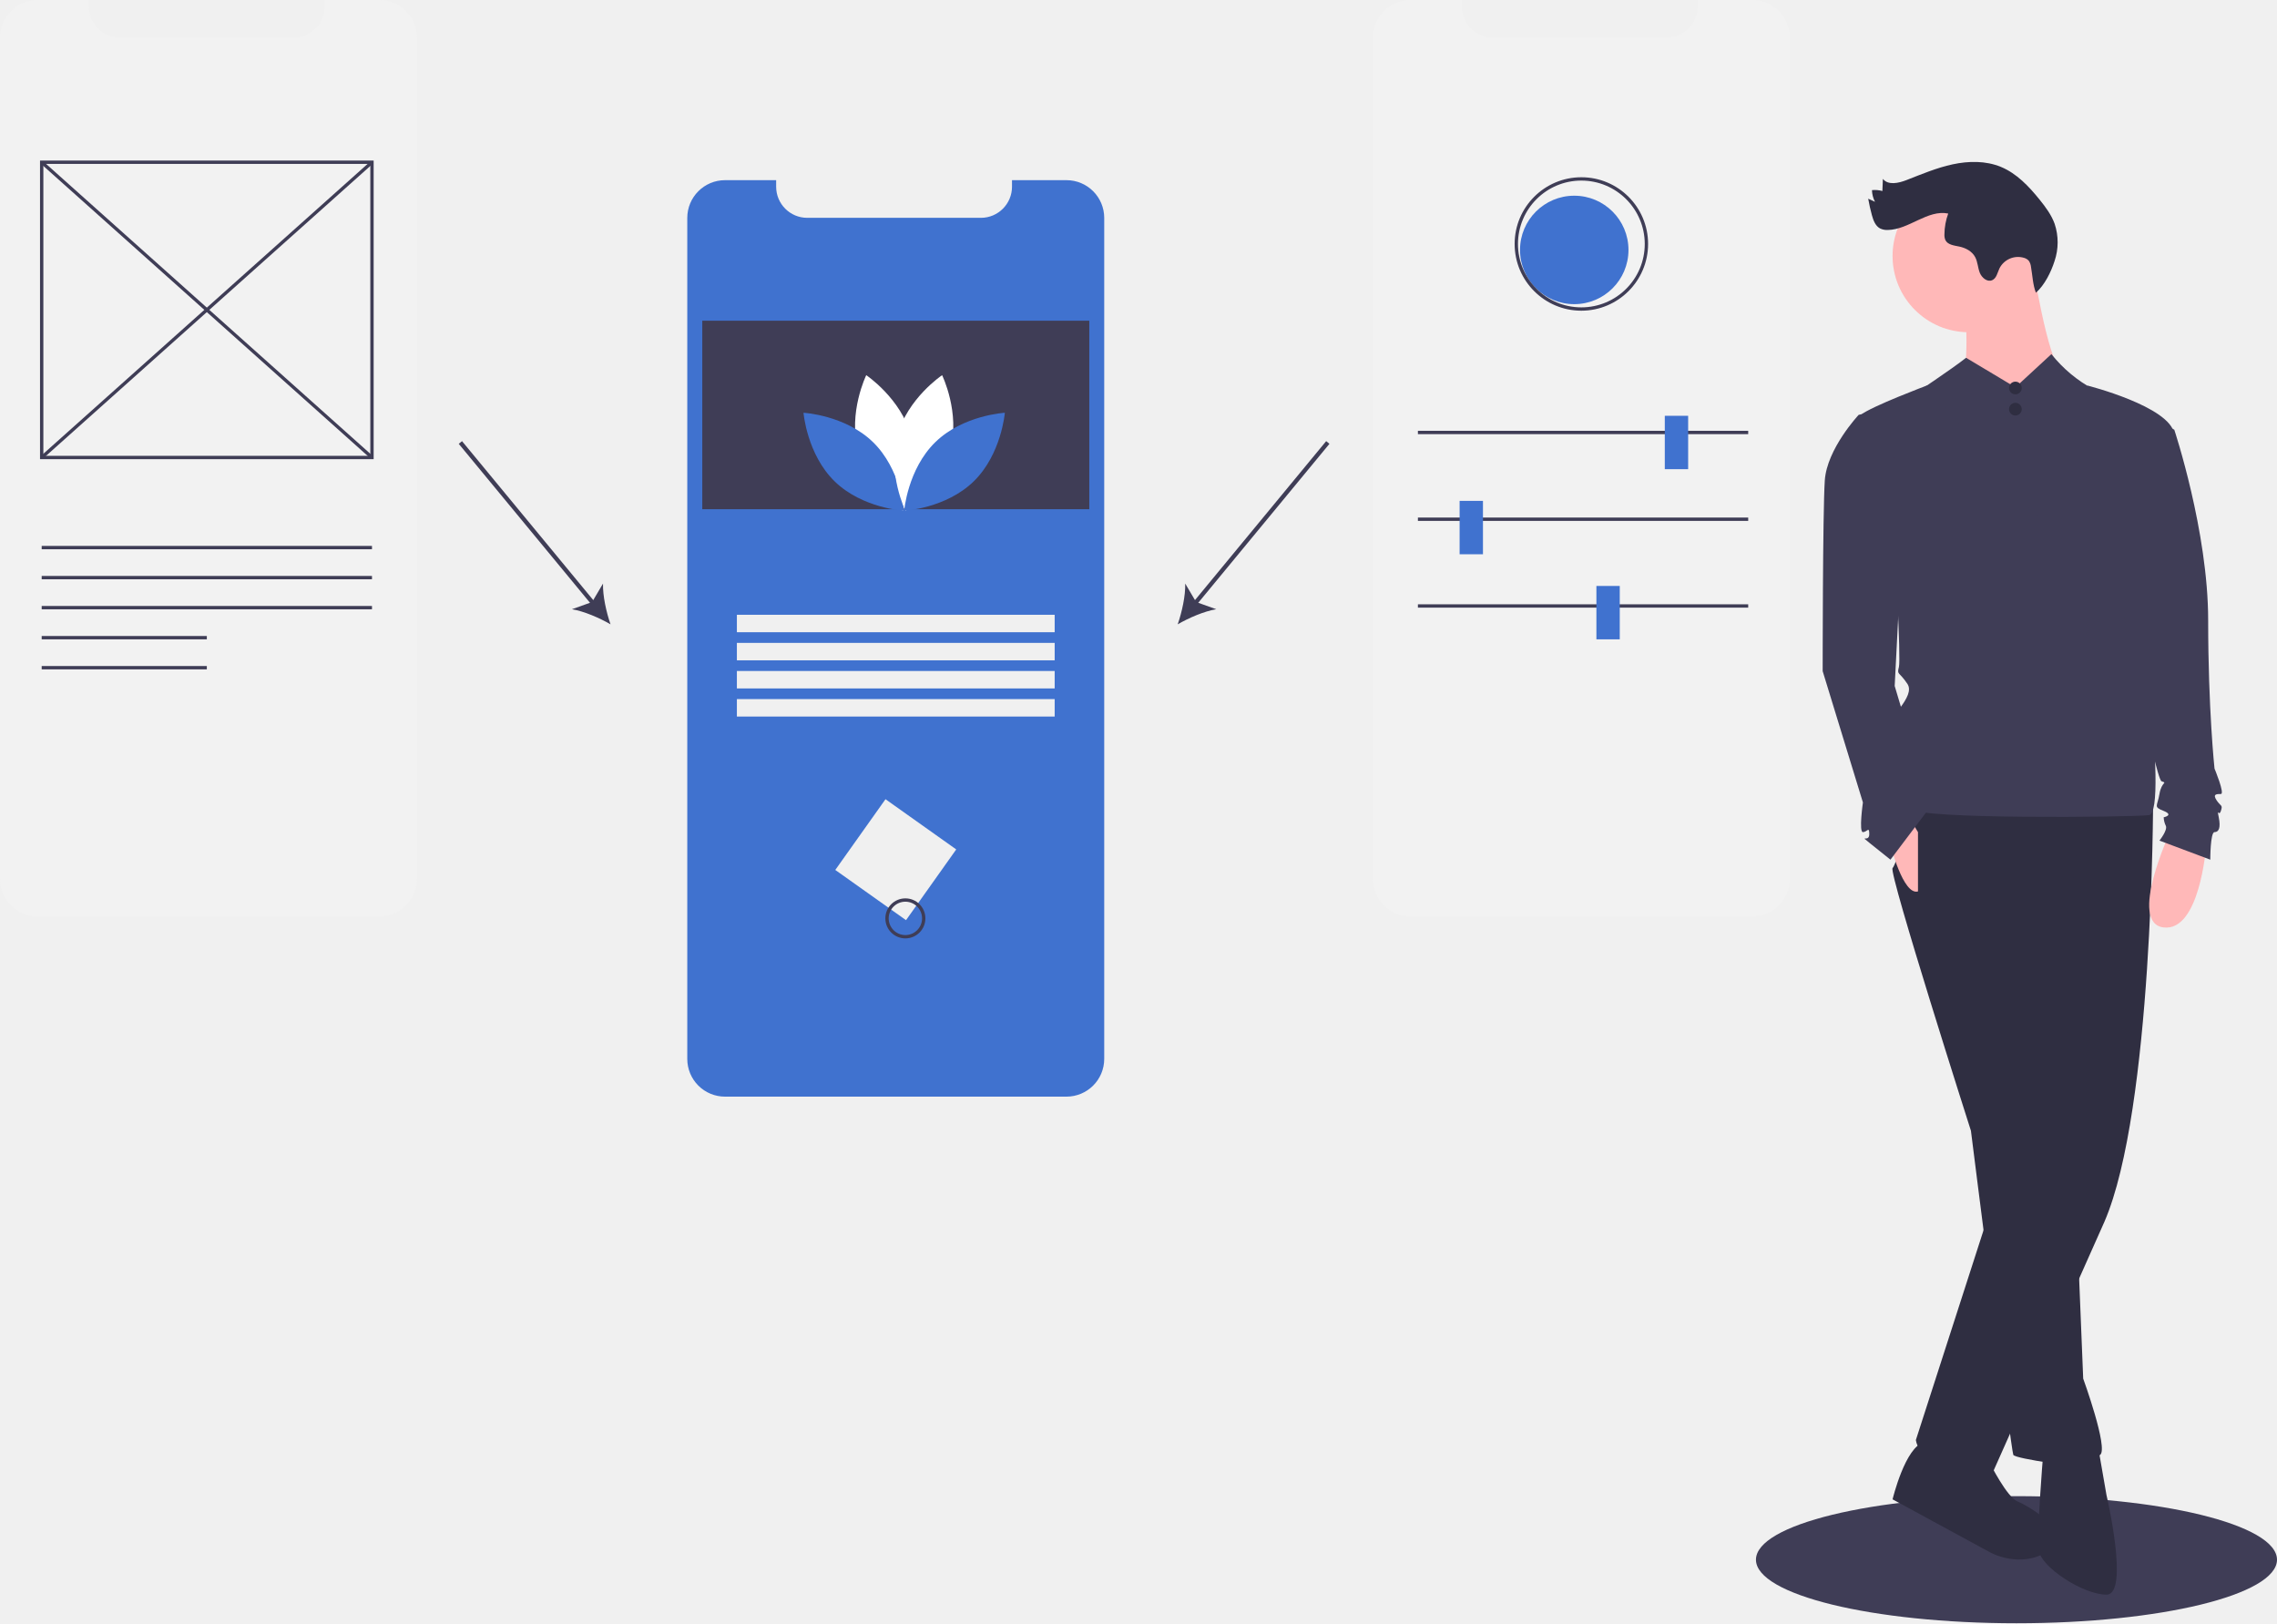
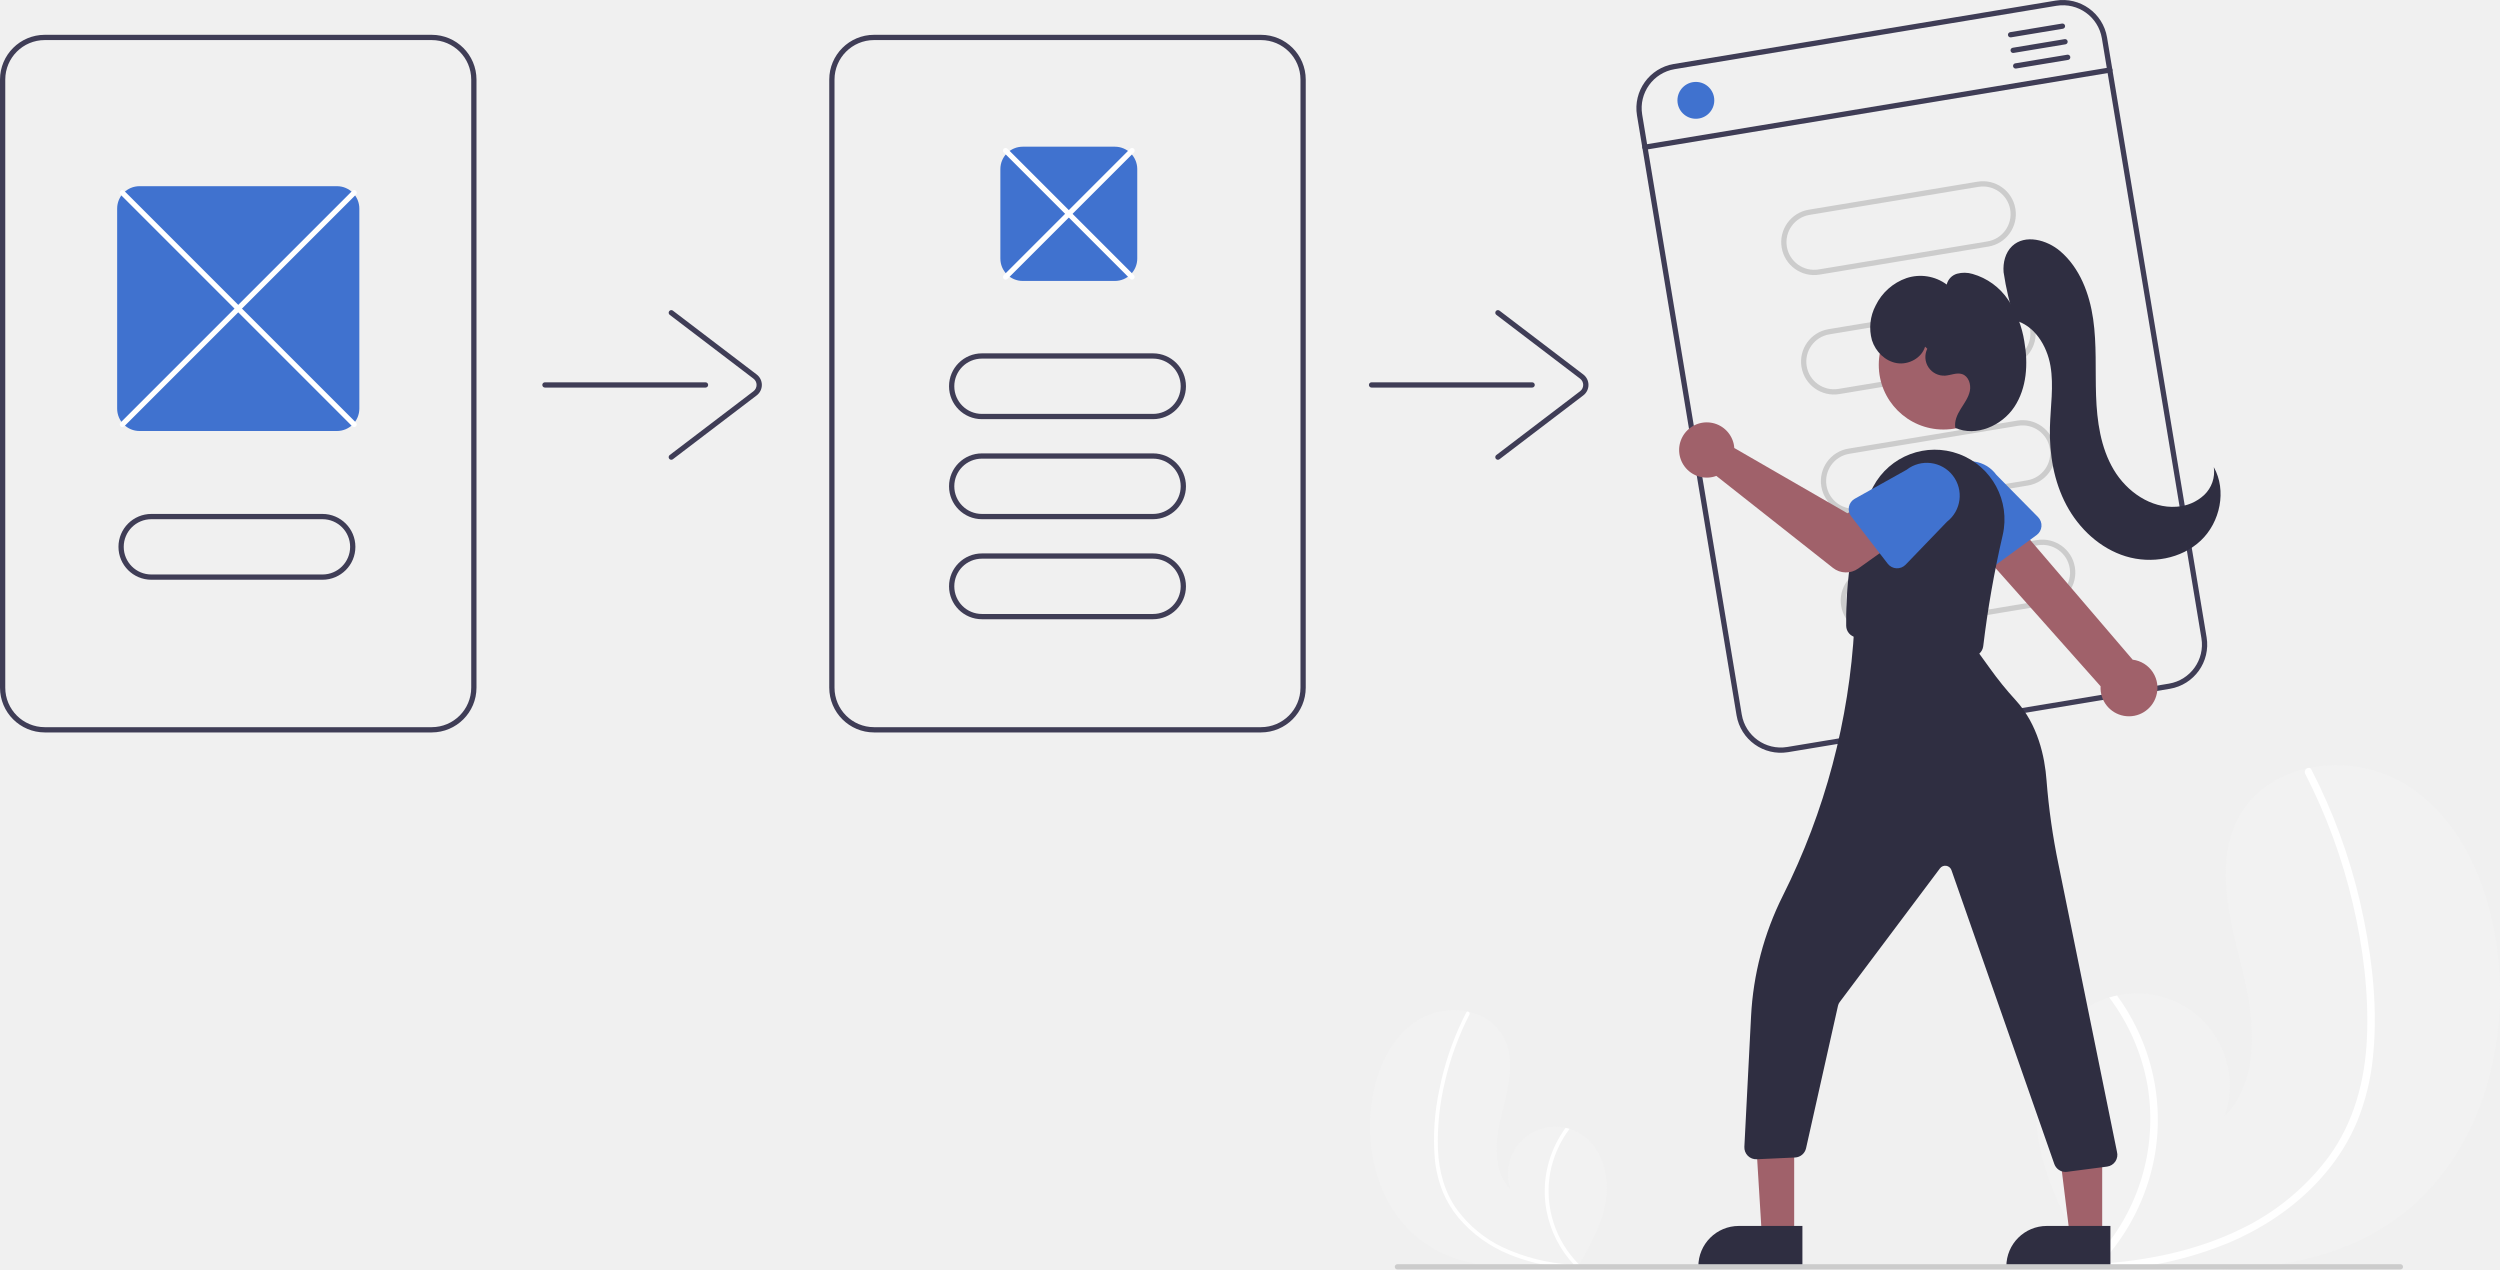
- <svg xmlns="http://www.w3.org/2000/svg" width="1075.03" height="766.356" viewBox="0 0 1075.03 766.356" role="img" artist="Katerina Limpitsouni" source="https://undraw.co/">
-   <ellipse cx="952.03" cy="736.356" rx="123" ry="30" fill="#3f3d56" />
-   <path d="M583.821,169.719V566.728a17.839,17.839,0,0,1-17.839,17.831H404.805a17.808,17.808,0,0,1-17.839-17.831V169.719A17.838,17.838,0,0,1,404.805,151.88h24.123v3.095a14.688,14.688,0,0,0,14.688,14.688h81.971A14.688,14.688,0,0,0,540.276,154.975V151.88h25.707A17.833,17.833,0,0,1,583.821,169.719Z" transform="translate(-62.48502 -66.82178)" fill="#4072cf" />
-   <rect x="331.562" y="151.412" width="182.718" height="88.996" fill="#3f3d56" />
-   <path d="M467.613,279.343c4.783,17.681,21.166,28.631,21.166,28.631s8.628-17.716,3.845-35.398-21.166-28.631-21.166-28.631S462.83,261.662,467.613,279.343Z" transform="translate(-62.48502 -66.82178)" fill="#fff" />
-   <path d="M474.642,275.543c13.125,12.777,14.728,32.417,14.728,32.417s-19.676-1.074-32.801-13.851S441.84,261.692,441.84,261.692,461.517,262.766,474.642,275.543Z" transform="translate(-62.48502 -66.82178)" fill="#4072cf" />
-   <path d="M511.126,279.343c-4.783,17.681-21.166,28.631-21.166,28.631s-8.628-17.716-3.845-35.398,21.166-28.631,21.166-28.631S515.909,261.662,511.126,279.343Z" transform="translate(-62.48502 -66.82178)" fill="#fff" />
-   <path d="M504.097,275.543c-13.125,12.777-14.728,32.417-14.728,32.417s19.676-1.074,32.801-13.851S536.899,261.692,536.899,261.692,517.222,262.766,504.097,275.543Z" transform="translate(-62.48502 -66.82178)" fill="#4072cf" />
-   <rect x="347.904" y="290.246" width="150.033" height="8.236" fill="#f0f0f0" />
-   <rect x="347.904" y="303.514" width="150.033" height="8.236" fill="#f0f0f0" />
-   <rect x="347.904" y="316.783" width="150.033" height="8.236" fill="#f0f0f0" />
-   <rect x="347.904" y="330.052" width="150.033" height="8.236" fill="#f0f0f0" />
-   <rect x="464.917" y="452.213" width="40.954" height="40.954" transform="translate(300.7344 -260.5523) rotate(35.37103)" fill="#f0f0f0" />
-   <path d="M489.936,509.851A9.451,9.451,0,1,1,499.387,500.4,9.462,9.462,0,0,1,489.936,509.851Zm0-17.327A7.876,7.876,0,1,0,497.812,500.4,7.885,7.885,0,0,0,489.936,492.524Z" transform="translate(-62.48502 -66.82178)" fill="#3f3d56" />
-   <path d="M259.34,84.66V481.67a17.839,17.839,0,0,1-17.839,17.831H80.324A17.808,17.808,0,0,1,62.485,481.67V84.66A17.838,17.838,0,0,1,80.324,66.822h24.123V69.917a14.688,14.688,0,0,0,14.688,14.688h81.971A14.688,14.688,0,0,0,215.795,69.917V66.822h25.706A17.833,17.833,0,0,1,259.34,84.66Z" transform="translate(-62.48502 -66.82178)" fill="#f2f2f2" />
-   <path d="M238.894,283.603H81.379V142.627H238.894Zm-155.94-1.575H237.319V144.202H82.954Z" transform="translate(-62.48502 -66.82178)" fill="#3f3d56" />
-   <rect x="159.349" y="108.532" width="1.575" height="209.165" transform="translate(-167.9586 123.6472) rotate(-48.20522)" fill="#3f3d56" />
-   <rect x="55.554" y="212.327" width="209.165" height="1.575" transform="translate(-163.7687 94.12913) rotate(-41.79384)" fill="#3f3d56" />
-   <rect x="19.682" y="257.735" width="155.94" height="1.575" fill="#3f3d56" />
-   <rect x="19.682" y="271.911" width="155.94" height="1.575" fill="#3f3d56" />
-   <rect x="19.682" y="286.088" width="155.94" height="1.575" fill="#3f3d56" />
-   <rect x="19.682" y="300.264" width="77.97" height="1.575" fill="#3f3d56" />
-   <rect x="19.682" y="314.44" width="77.97" height="1.575" fill="#3f3d56" />
-   <path d="M907.515,84.66V481.67a17.839,17.839,0,0,1-17.839,17.831H728.499a17.808,17.808,0,0,1-17.839-17.831V84.66a17.838,17.838,0,0,1,17.839-17.839h24.123V69.917a14.688,14.688,0,0,0,14.688,14.688h81.971A14.688,14.688,0,0,0,863.97,69.917V66.822h25.706A17.833,17.833,0,0,1,907.515,84.66Z" transform="translate(-62.48502 -66.82178)" fill="#f2f2f2" />
-   <rect x="669.432" y="203.392" width="155.94" height="1.575" fill="#3f3d56" />
-   <rect x="669.432" y="244.346" width="155.94" height="1.575" fill="#3f3d56" />
-   <rect x="669.432" y="285.3" width="155.94" height="1.575" fill="#3f3d56" />
-   <circle cx="743.242" cy="117.997" r="25.602" fill="#4072cf" />
-   <rect x="785.993" y="196.304" width="11.026" height="25.202" fill="#4072cf" />
-   <rect x="689.121" y="236.47" width="11.026" height="25.202" fill="#4072cf" />
-   <rect x="753.703" y="276.637" width="11.026" height="25.202" fill="#4072cf" />
-   <path d="M809.088,213.508a31.503,31.503,0,1,1,31.503-31.503A31.539,31.539,0,0,1,809.088,213.508Zm0-61.431a29.928,29.928,0,1,0,29.928,29.928A29.962,29.962,0,0,0,809.088,152.078Z" transform="translate(-62.48502 -66.82178)" fill="#3f3d56" />
-   <rect x="310.446" y="264.368" width="2" height="99.257" transform="translate(-191.1199 203.3461) rotate(-39.54617)" fill="#3f3d56" />
-   <path d="M350.73,361.573c-5.241-3.038-12.501-6.182-18.219-7.126l9.525-3.403L347.179,342.336C347.023,348.129,348.737,355.853,350.73,361.573Z" transform="translate(-62.48502 -66.82178)" fill="#3f3d56" />
-   <rect x="608.161" y="312.996" width="99.257" height="2.001" transform="translate(-65.56767 554.6293) rotate(-50.46658)" fill="#3f3d56" />
-   <path d="M618.506,361.573c1.991-5.721,3.705-13.445,3.55-19.238l5.144,8.709,9.524,3.402C631.005,355.389,623.746,358.534,618.506,361.573Z" transform="translate(-62.48502 -66.82178)" fill="#3f3d56" />
-   <path d="M1079.015,444.678s0,146-23,199l-53,119s-34-2-36-16l40-124,24-73,6-114Z" transform="translate(-62.48502 -66.82178)" fill="#2f2e41" />
-   <path d="M1046.015,448.678l-9,61,6,134,3,74s12,33,8,36l-8,6s-32-4-33-6-20-153-20-153-39-122-37-124,11-32,11-32Z" transform="translate(-62.48502 -66.82178)" fill="#2f2e41" />
-   <path d="M1053.015,749.678l4,23s11,47,0,47-31-13-32-21,2-44,2-44Z" transform="translate(-62.48502 -66.82178)" fill="#2f2e41" />
-   <path d="M1002.015,757.678s8,16,13,18,27.77,15.083,14.385,23.541-27.385.459-27.385.459l-46-25s6-25,15-27S1002.015,757.678,1002.015,757.678Z" transform="translate(-62.48502 -66.82178)" fill="#2f2e41" />
-   <circle cx="929.53" cy="120.856" r="36" fill="#ffb8b8" />
-   <path d="M1022.015,190.678s7,46,14,52-15,27-25,26-21-23-21-23,3-29-2-37S1022.015,190.678,1022.015,190.678Z" transform="translate(-62.48502 -66.82178)" fill="#ffb8b8" />
-   <path d="M1014.015,249.678,1031,234a64.292,64.292,0,0,0,20.015,16.678c13,7-25,79-25,79l-61-76s19.402-12.897,25.701-17.948Z" transform="translate(-62.48502 -66.82178)" fill="#3f3d56" />
-   <path d="M1024.015,310.678s26.8-46.719,23.9-61.86c0,0,39.1,9.86,41.1,22.86s-19,60-19,60,17,119,7,120-110,2-112-3,2-20-4-25-13-2-10-10,16-18,12-24-5-4-4-8-2-57-2-57-21-58-16-62,31.228-13.86,31.228-13.86Z" transform="translate(-62.48502 -66.82178)" fill="#3f3d56" />
-   <path d="M1104.015,466.678s-3,40-20,38,3-45,3-45Z" transform="translate(-62.48502 -66.82178)" fill="#ffb8b8" />
-   <path d="M955.015,465.678s6,24,13,22v-28l-3-5Z" transform="translate(-62.48502 -66.82178)" fill="#ffb8b8" />
-   <path d="M1021.377,192.857a6.222,6.222,0,0,0-1.027-2.895,4.694,4.694,0,0,0-2.188-1.387,9.833,9.833,0,0,0-11.717,5.021c-.923,2.014-1.367,4.607-3.392,5.504-2.354,1.043-4.966-1.177-5.89-3.58s-.95-5.126-2.183-7.386c-1.462-2.68-4.418-4.26-7.404-4.893-2.475-.525-5.504-.8-6.62-3.07a6.078,6.078,0,0,1-.452-2.744,28.964,28.964,0,0,1,1.787-9.792c-9.797-1.957-18.511,7.604-28.501,7.758a7.525,7.525,0,0,1-3.676-.72c-2.216-1.184-3.18-3.808-3.848-6.231q-1.064-3.86-1.751-7.81L947.714,162.1a12.551,12.551,0,0,1-1.425-5.512,13.192,13.192,0,0,1,4.918.415l.233-5.734c2.472,3.134,7.4,2.033,11.119.582,7.177-2.8,14.317-5.831,21.849-7.447s15.606-1.735,22.729,1.201c7.485,3.085,13.256,9.22,18.34,15.521,2.818,3.493,5.542,7.164,7.063,11.386a27.595,27.595,0,0,1-.06,17.601c-1.64,5.134-4.688,11.344-8.792,14.902C1022.253,201.38,1022.058,196.744,1021.377,192.857Z" transform="translate(-62.48502 -66.82178)" fill="#2f2e41" />
-   <path d="M953.015,259.678l-13,3s-15,16-16,31-1,90-1,90l19,62s-2,14,0,14,3-3,3,1-5,0,0,4l10,8,16.713-22.158s1.287-8.842-1.713-10.842-3-3-2-6,3-4,2-6-4-5-4-7,0-4-1-5-8-25-8-25l4-78Z" transform="translate(-62.48502 -66.82178)" fill="#3f3d56" />
-   <path d="M1079.015,264.678l10,5s16,48,16,90,3,70,3,70,5,12,3,12-4,0-2,3,3,2,2,5-2-2-1,3,0,7-2,7-2,13-2,13l-24-9s4-5,3-7a9.965,9.965,0,0,1-1-4s5-1,0-3-3-2-2-8,4-5,1-6-21-94-21-94Z" transform="translate(-62.48502 -66.82178)" fill="#3f3d56" />
-   <circle cx="951.515" cy="183.178" r="3" fill="#2f2e41" />
-   <circle cx="951.515" cy="193.178" r="3" fill="#2f2e41" />
+ <svg xmlns="http://www.w3.org/2000/svg" width="949.651" height="482.323" viewBox="0 0 949.651 482.323" role="img" artist="Katerina Limpitsouni" source="https://undraw.co/">
+   <path d="M1035.498,671.742c-27.641,19.913-63.463,20.913-98.088,18.466-4.835-.341-9.636-.741-14.392-1.173-.029-.007-.066-.005-.096-.012-.229-.022-.458-.044-.676-.056-.982-.092-1.964-.184-2.936-.276l.23.438.721,1.36c-.259-.455-.518-.901-.777-1.356-.076-.137-.162-.273-.237-.409-8.97-15.609-17.866-31.792-20.136-49.615-2.346-18.5,4.247-39.449,20.529-48.542a32.856,32.856,0,0,1,6.742-2.824c.974-.296,1.961-.536,2.959-.748a35.217,35.217,0,0,1,40.955,45.781c13.805-14.155,11.229-37.119,6.468-56.311-4.771-19.191-10.547-40.546-.843-57.784,5.394-9.595,14.88-15.547,25.526-17.946.327-.07.653-.141.98-.202a51.397,51.397,0,0,1,36.926,6.47c20.356,12.827,30.811,37.148,34.204,60.973C1079.023,606.314,1066.924,649.1,1035.498,671.742Z" transform="translate(-125.1743 -208.8385)" fill="#f2f2f2" />
+   <path d="M1026.573,610.285a87.371,87.371,0,0,1-6.03,24.621,75.866,75.866,0,0,1-11.779,19.24c-9.935,11.951-23.071,20.936-37.337,26.922a139.897,139.897,0,0,1-34.017,9.14c-4.835-.341-9.636-.741-14.392-1.173-.029-.007-.066-.005-.096-.012-.229-.022-.458-.044-.676-.056-.982-.092-1.964-.184-2.936-.276l.23.438.721,1.36c-.259-.455-.518-.901-.777-1.356-.076-.137-.162-.273-.237-.409A77.332,77.332,0,0,0,940.919,621.075a77.995,77.995,0,0,0-14.537-33.333c.974-.296,1.961-.536,2.959-.748a80.865,80.865,0,0,1,7.376,12.217,79.236,79.236,0,0,1,6.836,49.293,81.01,81.01,0,0,1-20.525,40.407c.923-.065,1.856-.14,2.768-.224,17.284-1.464,34.532-5.18,50.209-12.791a90.428,90.428,0,0,0,33.876-27.796c9.494-13.094,13.678-28.844,14.397-44.852.762-17.138-1.462-34.577-5.373-51.243a215.082,215.082,0,0,0-18.073-49.23,1.546,1.546,0,0,1,.614-2.041,1.315,1.315,0,0,1,.98-.202,1.145,1.145,0,0,1,.756.648c.988,1.929,1.958,3.858,2.891,5.81a217.523,217.523,0,0,1,17.028,51.075C1026.537,575.106,1028.371,592.932,1026.573,610.285Z" transform="translate(-125.1743 -208.8385)" fill="#fff" />
+   <path d="M665.656,680.541c14.12,10.172,32.418,10.683,50.105,9.433,2.47-.174,4.922-.379,7.352-.599.015-.004.034-.002.049-.006.117-.011.234-.022.345-.029.501-.047,1.003-.094,1.5-.141l-.117.224-.368.695c.132-.233.265-.46.397-.693.039-.07.083-.139.121-.209,4.582-7.973,9.126-16.24,10.286-25.345,1.198-9.45-2.169-20.151-10.487-24.796a16.784,16.784,0,0,0-3.444-1.442c-.497-.151-1.002-.274-1.511-.382a17.99,17.99,0,0,0-20.921,23.386c-7.052-7.231-5.736-18.961-3.304-28.765,2.437-9.803,5.388-20.712.431-29.517a19.465,19.465,0,0,0-13.039-9.167c-.167-.036-.333-.072-.501-.103a26.254,26.254,0,0,0-18.862,3.305c-10.398,6.552-15.739,18.976-17.472,31.146C643.422,647.119,649.602,668.975,665.656,680.541Z" transform="translate(-125.1743 -208.8385)" fill="#f2f2f2" />
+   <path d="M670.215,649.147a44.631,44.631,0,0,0,3.08,12.577,38.754,38.754,0,0,0,6.017,9.828,49.653,49.653,0,0,0,19.073,13.752,71.462,71.462,0,0,0,17.376,4.669c2.47-.174,4.922-.379,7.352-.599.015-.004.034-.002.049-.006.117-.011.234-.022.345-.029.501-.047,1.003-.094,1.5-.141l-.117.224-.368.695c.132-.233.265-.46.397-.693.039-.07.083-.139.121-.209a39.503,39.503,0,0,1-11.071-34.556,39.841,39.841,0,0,1,7.426-17.027c-.497-.151-1.002-.274-1.511-.382a41.308,41.308,0,0,0-3.768,6.241,40.475,40.475,0,0,0-3.492,25.18,41.381,41.381,0,0,0,10.484,20.64c-.472-.033-.948-.072-1.414-.114a72.559,72.559,0,0,1-25.648-6.534,46.192,46.192,0,0,1-17.304-14.199c-4.85-6.689-6.987-14.734-7.354-22.911a96.69,96.69,0,0,1,2.744-26.176,109.868,109.868,0,0,1,9.232-25.148.79.79,0,0,0-.314-1.043.672.672,0,0,0-.501-.103.585.585,0,0,0-.386.331c-.505.985-1,1.971-1.477,2.968a111.115,111.115,0,0,0-8.698,26.09A89.455,89.455,0,0,0,670.215,649.147Z" transform="translate(-125.1743 -208.8385)" fill="#fff" />
+   <path d="M289.174,222.062h-147a17.024,17.024,0,0,0-17,17v231a17.024,17.024,0,0,0,17,17h147a17.024,17.024,0,0,0,17-17v-231A17.024,17.024,0,0,0,289.174,222.062Zm15,248a15.018,15.018,0,0,1-15,15h-147a15.018,15.018,0,0,1-15-15v-231a15.018,15.018,0,0,1,15-15h147a15.018,15.018,0,0,1,15,15Z" transform="translate(-125.1743 -208.8385)" fill="#3f3d56" />
+   <path d="M604.174,487.062h-147a17.019,17.019,0,0,1-17-17v-231a17.019,17.019,0,0,1,17-17h147a17.019,17.019,0,0,1,17,17v231A17.019,17.019,0,0,1,604.174,487.062Zm-147-263a15.017,15.017,0,0,0-15,15v231a15.017,15.017,0,0,0,15,15h147a15.017,15.017,0,0,0,15-15v-231a15.017,15.017,0,0,0-15-15Z" transform="translate(-125.1743 -208.8385)" fill="#3f3d56" />
+   <path d="M393.174,356.062h-61a1,1,0,0,1,0-2h61a1,1,0,0,1,0,2Z" transform="translate(-125.1743 -208.8385)" fill="#3f3d56" />
+   <path d="M380.175,383.487a1,1,0,0,1-.607-1.795l31.823-24.244a3,3,0,0,0,0-4.772L379.568,328.431a1.0 1,0,0,1,1.212-1.591l31.823,24.244a4.999,4.999,0,0,1,0,7.954l-31.823,24.244A.994.994,0,0,1,380.175,383.487Z" transform="translate(-125.1743 -208.8385)" fill="#3f3d56" />
+   <path d="M707.174,356.062h-61a1,1,0,0,1,0-2h61a1,1,0,0,1,0,2Z" transform="translate(-125.1743 -208.8385)" fill="#3f3d56" />
+   <path d="M694.175,383.487a1,1,0,0,1-.607-1.795l31.823-24.244a3,3,0,0,0,0-4.772L693.568,328.431a1.0 1,0,0,1,1.212-1.591l31.823,24.244a4.999,4.999,0,0,1,0,7.954l-31.823,24.244A.994.994,0,0,1,694.175,383.487Z" transform="translate(-125.1743 -208.8385)" fill="#3f3d56" />
+   <path d="M548.674,315.562h-35a8.509,8.509,0,0,1-8.5-8.5v-34a8.509,8.509,0,0,1,8.5-8.5h35a8.51,8.51,0,0,1,8.5,8.5v34A8.509,8.509,0,0,1,548.674,315.562Z" transform="translate(-125.1743 -208.8385)" fill="#4072cf" />
+   <path d="M555.174,315.062a.996.996,0,0,1-.707-.293l-48-48a1.0 1,0,1,1,1.414-1.414l48,48a1,1,0,0,1-.707,1.707Z" transform="translate(-125.1743 -208.8385)" fill="#fff" />
+   <path d="M507.174,315.062a1,1,0,0,1-.707-1.707l48-48a1.0 1,0,1,1,1.414,1.414l-48,48A.996.996,0,0,1,507.174,315.062Z" transform="translate(-125.1743 -208.8385)" fill="#fff" />
+   <path d="M563.174,368.062h-65a12.5,12.5,0,0,1,0-25h65a12.5,12.5,0,0,1,0,25Zm-65-23a10.5,10.5,0,0,0,0,21h65a10.5,10.5,0,0,0,0-21Z" transform="translate(-125.1743 -208.8385)" fill="#3f3d56" />
+   <path d="M563.174,406.062h-65a12.5,12.5,0,0,1,0-25h65a12.5,12.5,0,0,1,0,25Zm-65-23a10.5,10.5,0,0,0,0,21h65a10.5,10.5,0,0,0,0-21Z" transform="translate(-125.1743 -208.8385)" fill="#3f3d56" />
+   <path d="M563.174,444.062h-65a12.5,12.5,0,0,1,0-25h65a12.5,12.5,0,0,1,0,25Zm-65-23a10.5,10.5,0,0,0,0,21h65a10.5,10.5,0,0,0,0-21Z" transform="translate(-125.1743 -208.8385)" fill="#3f3d56" />
+   <path d="M906.006,209.069,760.989,233.137a17.024,17.024,0,0,0-13.987,19.554L784.823,480.574a17.024,17.024,0,0,0,19.554,13.987l145.016-24.068a17.024,17.024,0,0,0,13.987-19.554L925.56,223.057A17.024,17.024,0,0,0,906.006,209.069ZM961.408,451.267a15.018,15.018,0,0,1-12.342,17.253L804.049,492.588A15.018,15.018,0,0,1,786.796,480.246l-37.821-227.883a15.018,15.018,0,0,1,12.342-17.253L906.333,211.042A15.018,15.018,0,0,1,923.587,223.384Z" transform="translate(-125.1743 -208.8385)" fill="#3f3d56" />
+   <path d="M880.46,302.513l-64.123,10.642a12.5,12.5,0,0,1-4.093-24.663l64.123-10.642a12.5,12.5,0,0,1,4.093,24.663ZM812.572,290.465a10.5,10.5,0,0,0,3.438,20.717l64.123-10.642a10.5,10.5,0,0,0-3.438-20.717Z" transform="translate(-125.1743 -208.8385)" fill="#ccc" />
+   <path d="M887.992,347.892l-64.123,10.642a12.5,12.5,0,1,1-4.093-24.663l64.123-10.642a12.5,12.5,0,0,1,4.093,24.663ZM820.103,335.845a10.5,10.5,0,0,0,3.438,20.717L887.664,345.919a10.5,10.5,0,0,0-3.438-20.717Z" transform="translate(-125.1743 -208.8385)" fill="#ccc" />
+   <path d="M895.523,393.271l-64.123,10.642a12.5,12.5,0,1,1-4.093-24.663l64.123-10.642a12.5,12.5,0,0,1,4.093,24.663Zm-67.889-12.047a10.5,10.5,0,1,0,3.438,20.717l64.123-10.642a10.5,10.5,0,1,0-3.438-20.717Z" transform="translate(-125.1743 -208.8385)" fill="#ccc" />
+   <path d="M903.054,438.651l-64.123,10.642a12.5,12.5,0,0,1-4.093-24.663l64.123-10.642a12.5,12.5,0,0,1,4.093,24.663Zm-67.889-12.047a10.5,10.5,0,1,0,3.438,20.717L902.727,436.678a10.5,10.5,0,0,0-3.438-20.717Z" transform="translate(-125.1743 -208.8385)" fill="#ccc" />
+   <path d="M926.766,236.433l-176.585,29.307a1,1,0,1,1-.327-1.973l176.585-29.307a1,1,0,1,1,.327,1.973Z" transform="translate(-125.1743 -208.8385)" fill="#3f3d56" />
+   <circle cx="644.19" cy="38.114" r="7" fill="#4072cf" />
+   <path d="M908.793,219.757l-19.73,3.275a1,1,0,0,1-.327-1.973l19.73-3.275a1,1,0,0,1,.327,1.973Z" transform="translate(-125.1743 -208.8385)" fill="#3f3d56" />
+   <path d="M909.776,225.676l-19.73,3.275a1,1,0,0,1-.327-1.973l19.73-3.275a1,1,0,0,1,.327,1.973Z" transform="translate(-125.1743 -208.8385)" fill="#3f3d56" />
+   <path d="M910.758,231.595l-19.73,3.275a1,1,0,1,1-.327-1.973l19.73-3.275a1,1,0,1,1,.327,1.973Z" transform="translate(-125.1743 -208.8385)" fill="#3f3d56" />
+   <path d="M253.174,372.562h-75a8.509,8.509,0,0,1-8.5-8.5v-76a8.509,8.509,0,0,1,8.5-8.5h75a8.51,8.51,0,0,1,8.5,8.5v76A8.509,8.509,0,0,1,253.174,372.562Z" transform="translate(-125.1743 -208.8385)" fill="#4072cf" />
+   <path d="M247.674,429.062h-65a12.5,12.5,0,1,1,0-25h65a12.5,12.5,0,1,1,0,25Zm-65-23a10.5,10.5,0,1,0,0,21h65a10.5,10.5,0,1,0,0-21Z" transform="translate(-125.1743 -208.8385)" fill="#3f3d56" />
+   <path d="M259.674,371.062a.997.997,0,0,1-.707-.293l-88-88a1,1,0,1,1,1.414-1.414l88,88a1,1,0,0,1-.707,1.707Z" transform="translate(-125.1743 -208.8385)" fill="#fff" />
+   <path d="M171.674,371.062a1,1,0,0,1-.707-1.707l88-88a1,1,0,1,1,1.414,1.414l-88,88A.997.997,0,0,1,171.674,371.062Z" transform="translate(-125.1743 -208.8385)" fill="#fff" />
+   <path d="M944.228,473.251a10.743,10.743,0,0,0-8.95-13.829l-51.333-59.983-11.973,12.571,51.131,57.513a10.801,10.801,0,0,0,21.125,3.728Z" transform="translate(-125.1743 -208.8385)" fill="#a0616a" />
+   <path d="M898.815,412.075l-18.349,13.411a4.5,4.5,0,0,1-6.638-1.539l-10.545-20.056A12.497,12.497,0,0,1,883.506,389.202l15.859,16.081a4.5,4.5,0,0,1-.55,6.792Z" transform="translate(-125.1743 -208.8385)" fill="#4072cf" />
+   <circle cx="738.233" cy="138.601" r="24.561" fill="#a0616a" />
+   <path d="M874.076,458.248a4.56,4.56,0,0,1-.76-.063l-43.095-7.254a4.492,4.492,0,0,1-3.753-4.367c-.131-9.859.607-34.748,10.266-52.876A26.491,26.491,0,0,1,885.93,412.073a392.997,392.997,0,0,0-7.402,42.21,4.497,4.497,0,0,1-4.452,3.965Z" transform="translate(-125.1743 -208.8385)" fill="#2f2e41" />
+   <path d="M783.723,377.377a10.526,10.526,0,0,1,.239,1.64l42.957,24.782,10.441-6.011L848.492,412.36l-17.45,12.438a8,8,0,0,1-9.598-.234l-44.297-34.946a10.497,10.497,0,1,1,6.576-12.241Z" transform="translate(-125.1743 -208.8385)" fill="#a0616a" />
+   <path d="M827.51,401.322a4.495,4.495,0,0,1,2.211-3.025l19.713-11.023a12.497,12.497,0,0,1,15.327,19.744l-15.717,16.321a4.5,4.5,0,0,1-6.804-.373l-13.884-17.994A4.495,4.495,0,0,1,827.51,401.322Z" transform="translate(-125.1743 -208.8385)" fill="#4072cf" />
+   <polygon points="681.537 469.689 669.277 469.689 666.391 422.554 681.539 422.401 681.537 469.689" fill="#a0616a" />
+   <path d="M809.838,690.412l-39.531-.001v-.5A15.386,15.386,0,0,1,785.694,674.524h.001l24.144.001Z" transform="translate(-125.1743 -208.8385)" fill="#2f2e41" />
+   <polygon points="798.537 469.689 786.277 469.689 780.445 422.401 798.539 422.401 798.537 469.689" fill="#a0616a" />
+   <path d="M926.838,690.412l-39.531-.001v-.5A15.386,15.386,0,0,1,902.694,674.524h.001l24.144.001Z" transform="translate(-125.1743 -208.8385)" fill="#2f2e41" />
+   <path d="M909.773,654.006a4.523,4.523,0,0,1-4.253-3.014L866.451,539.365a2.5,2.5,0,0,0-4.36-.674l-38.111,50.813a3.535,3.535,0,0,0-.615,1.335l-12.144,54.18a4.508,4.508,0,0,1-4.187,3.511l-14.545.661a4.448,4.448,0,0,1-3.396-1.322,4.506,4.506,0,0,1-1.303-3.402l2.536-49.452a115.399,115.399,0,0,1,12.104-45.972A259.338,259.338,0,0,0,829.566,446.865l.031-.554,44.752,7.12,6.718,9.302a128.631,128.631,0,0,0,9.725,12.016c8.556,9.276,11.124,21.683,11.772,30.456a253.547,253.547,0,0,0,4.57,32.089L929.327,646.355a4.5,4.5,0,0,1-3.763,5.629l-15.215,1.984A4.418,4.418,0,0,1,909.773,654.006Z" transform="translate(-125.1743 -208.8385)" fill="#2f2e41" />
+   <path d="M890.565,330.392a108.931,108.931,0,0,1-4.305-18.145c-.287-3.587.632-7.446,3.244-9.92,4.888-4.631,13.193-2.425,18.305,1.958,7.388,6.334,11.072,16.069,12.465,25.7s.78,19.425,1.115,29.151,1.726,19.726,6.684,28.099,14.159,14.801,23.865,14.088a16.795,16.795,0,0,0,10.514-4.456,12.191,12.191,0,0,0,3.661-10.586c4.96,8.882,2.446,20.921-4.953,27.904s-18.78,8.957-28.507,5.975-17.733-10.457-22.515-19.437-6.534-19.353-6.28-29.524c.195-7.81,1.523-15.684.203-23.385s-6.139-15.519-13.738-17.332Z" transform="translate(-125.1743 -208.8385)" fill="#2f2e41" />
+   <path d="M856.438,340.516c-1.296,4.328-6.251,6.997-10.71,6.265s-8.124-4.403-9.479-8.713a17.938,17.938,0,0,1,1.402-13.151,20.478,20.478,0,0,1,11.717-10.437,16.814,16.814,0,0,1,15.289,2.443,5.623,5.623,0,0,1,3.929-4.109,10.745,10.745,0,0,1,5.897.087,24.296,24.296,0,0,1,13.522,9.837,39.536,39.536,0,0,1,6.129,15.798c1.509,8.469.952,17.722-3.804,24.89s-14.487,11.4-22.381,7.982c-.492-2.516.674-5.05,2.023-7.231s2.948-4.305,3.466-6.816-.475-5.583-2.904-6.404c-2.072-.701-4.282.434-6.465.572a7.084,7.084,0,0,1-6.795-10.207Z" transform="translate(-125.1743 -208.8385)" fill="#2f2e41" />
+   <path d="M1036.989,691.062h-381a1,1,0,0,1,0-2h381a1,1,0,0,1,0,2Z" transform="translate(-125.1743 -208.8385)" fill="#ccc" />
</svg>
